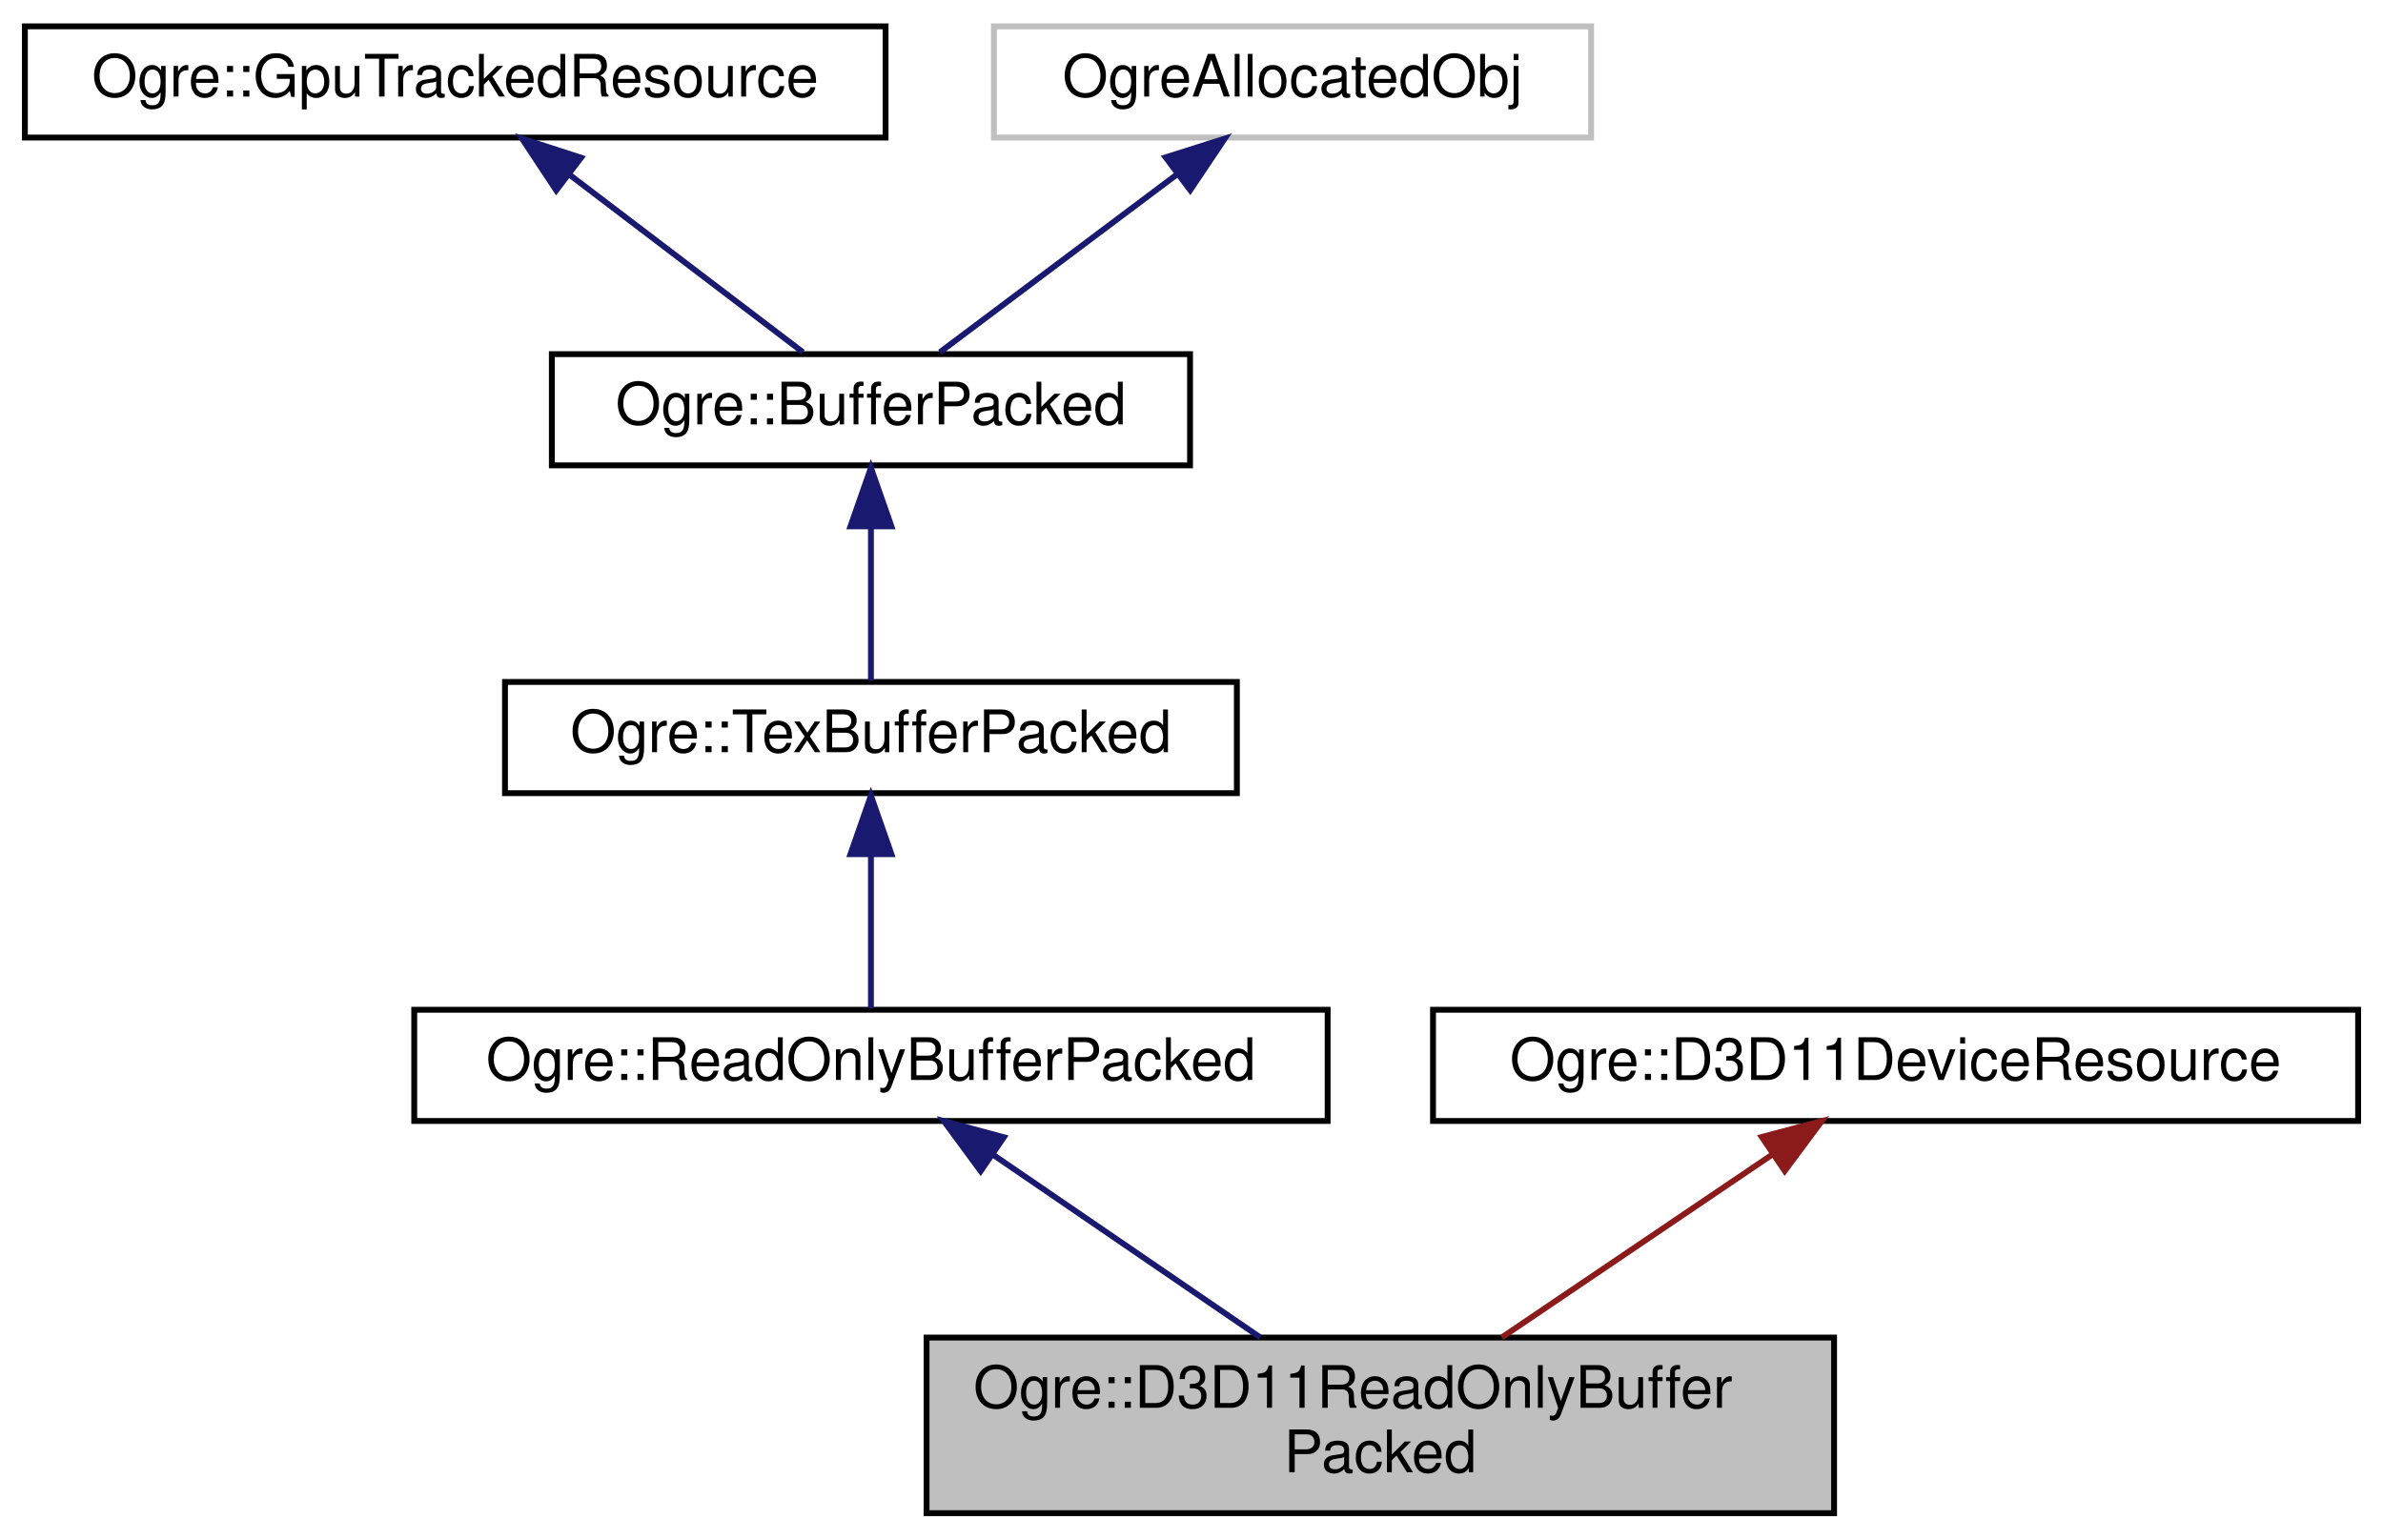
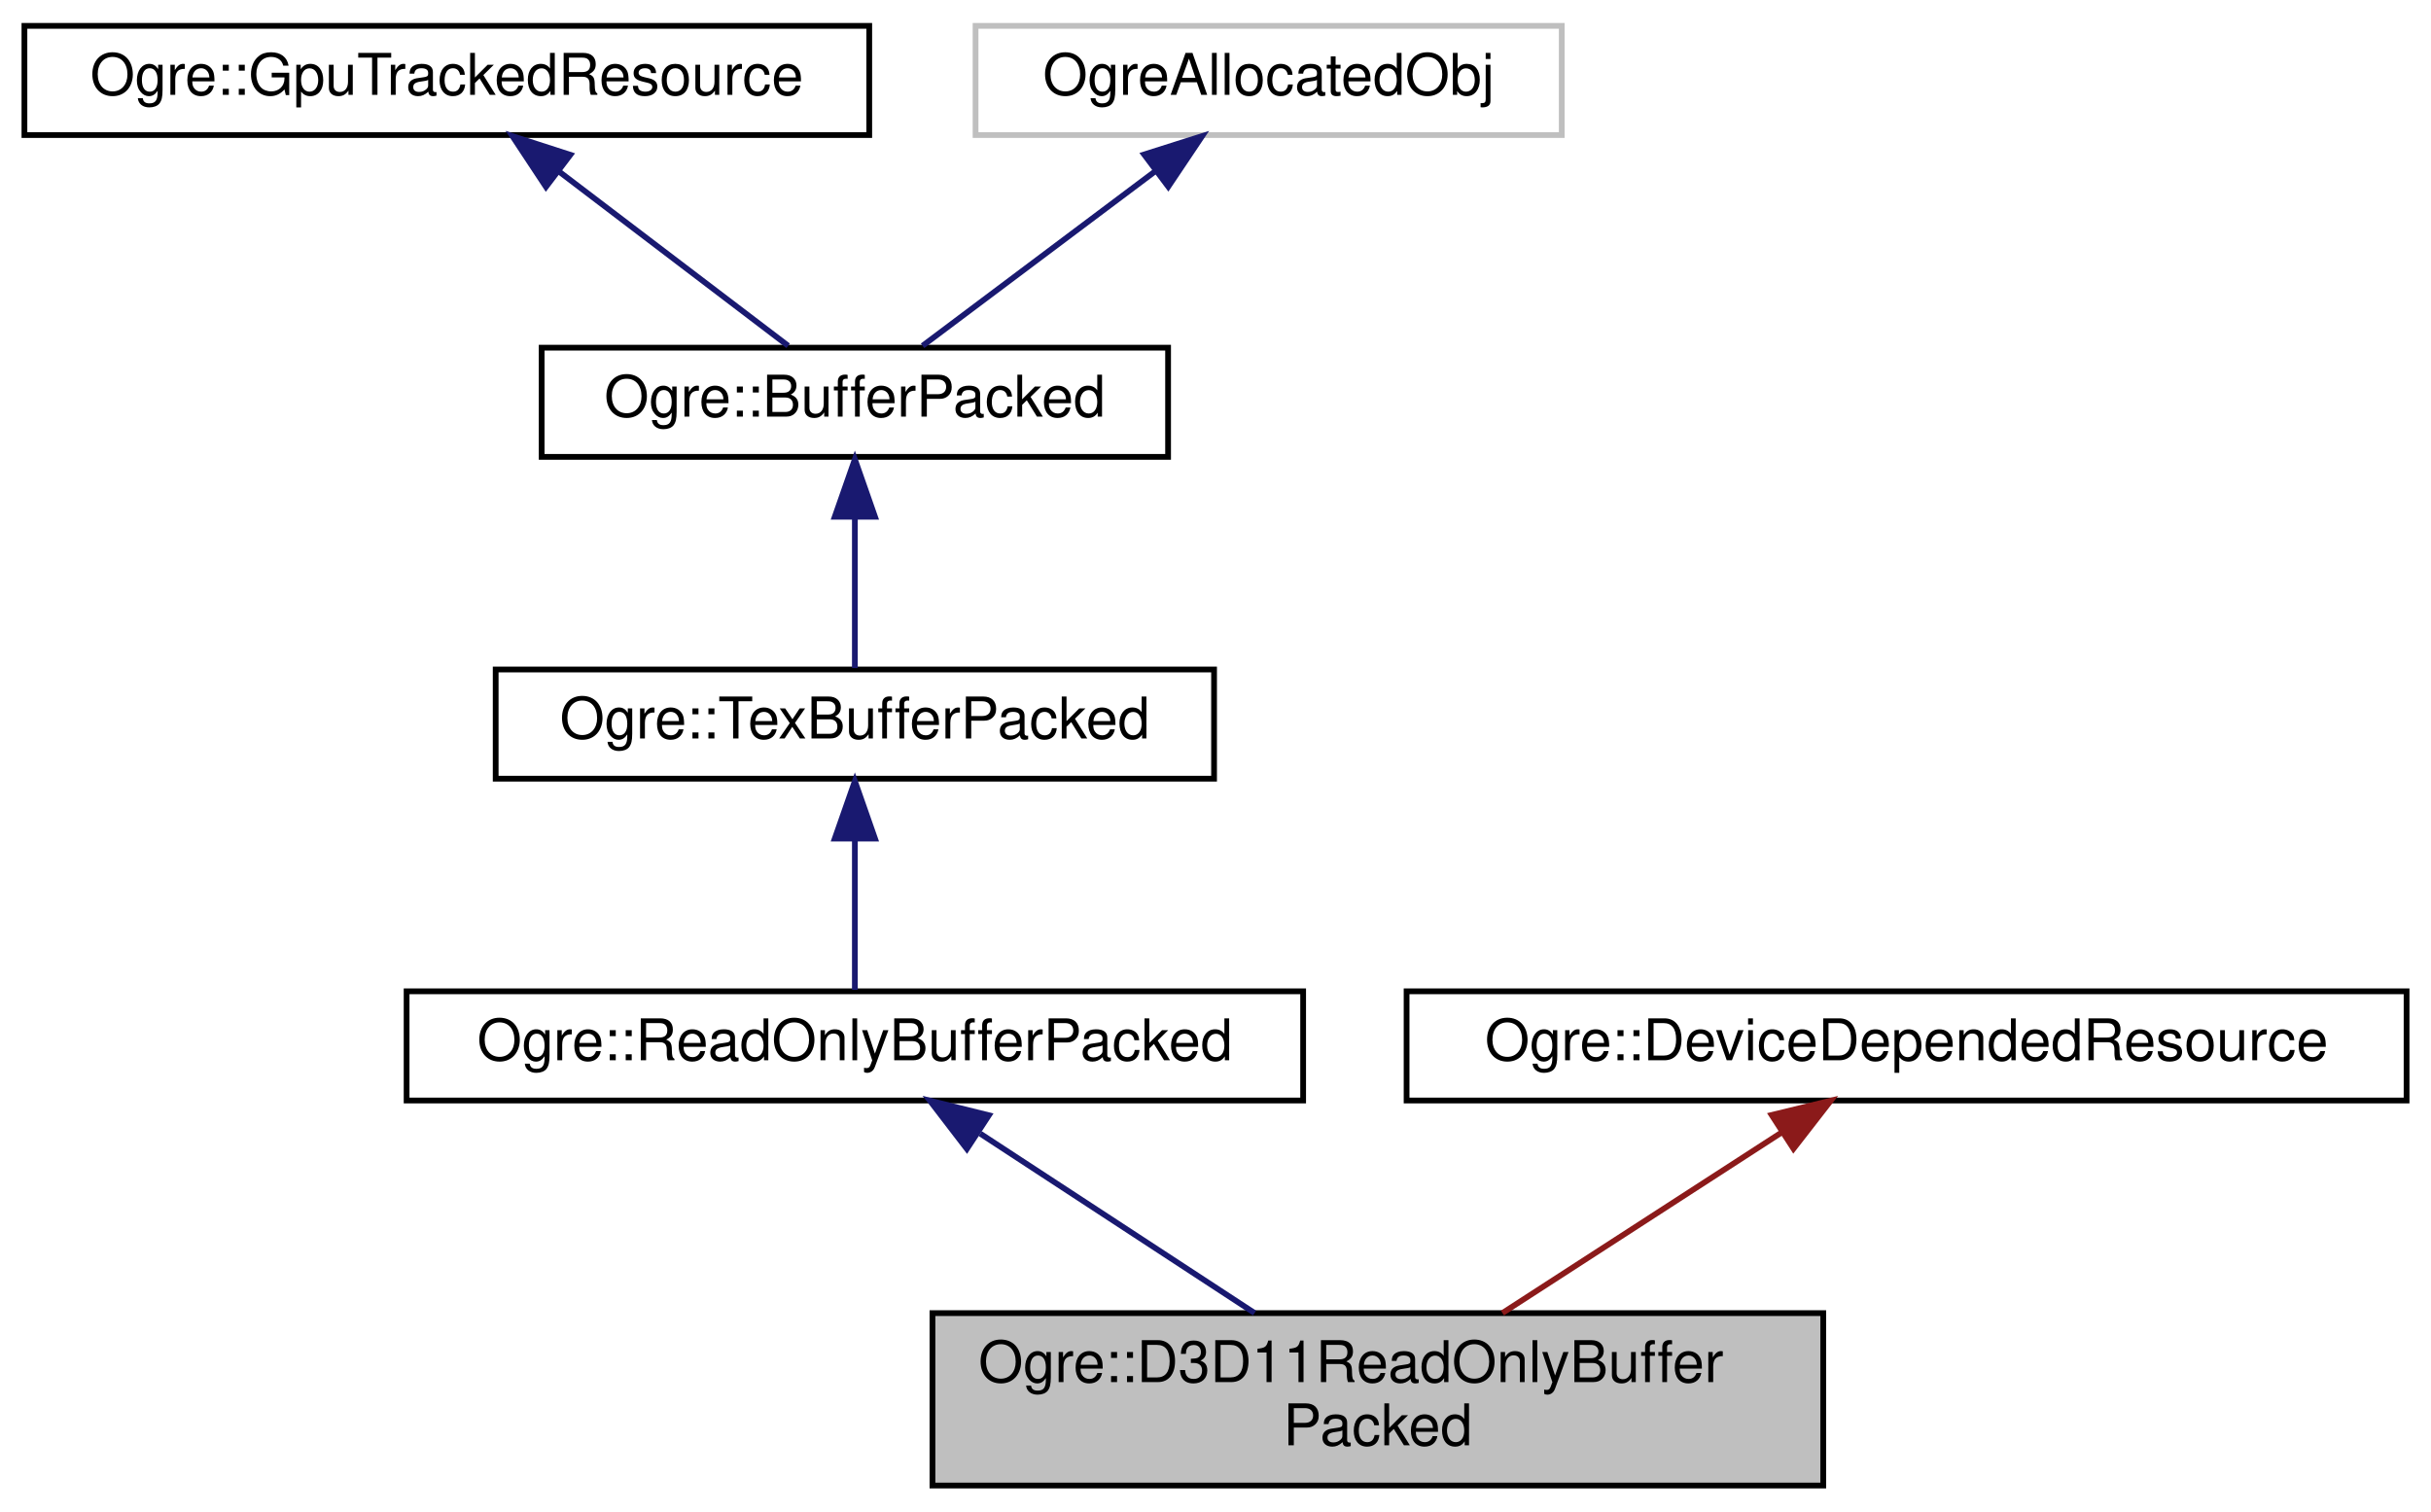
- <svg xmlns="http://www.w3.org/2000/svg" xmlns:xlink="http://www.w3.org/1999/xlink" width="407pt" height="263pt" viewBox="0.00 0.00 406.50 263.00">
+ <svg xmlns="http://www.w3.org/2000/svg" xmlns:xlink="http://www.w3.org/1999/xlink" width="423pt" height="263pt" viewBox="0.00 0.00 422.50 263.00">
  <g id="graph0" class="graph" transform="scale(1 1) rotate(0) translate(4 259)">
    <g id="node1" class="node">
      <g id="a_node1">
        <a xlink:title=" ">
-           <polygon fill="#bfbfbf" stroke="black" points="154,-0.5 154,-30.5 309,-30.5 309,-0.5 154,-0.5" />
-           <text text-anchor="start" x="162" y="-18.5" font-family="Helvetica,sans-Serif" font-size="10.00">Ogre::D3D11ReadOnlyBuffer</text>
-           <text text-anchor="middle" x="231.5" y="-7.5" font-family="Helvetica,sans-Serif" font-size="10.00">Packed</text>
+           <polygon fill="#bfbfbf" stroke="black" points="158,-0.5 158,-30.5 313,-30.5 313,-0.5 158,-0.5" />
+           <text text-anchor="start" x="166" y="-18.5" font-family="Helvetica,sans-Serif" font-size="10.00">Ogre::D3D11ReadOnlyBuffer</text>
+           <text text-anchor="middle" x="235.5" y="-7.5" font-family="Helvetica,sans-Serif" font-size="10.00">Packed</text>
        </a>
      </g>
    </g>
    <g id="node2" class="node">
      <g id="a_node2">
        <a xlink:href="class_ogre_1_1_read_only_buffer_packed.html" target="_top" xlink:title="Represents the best way to access read-only data.">
          <polygon fill="none" stroke="black" points="66.5,-67.5 66.5,-86.5 222.5,-86.5 222.5,-67.5 66.5,-67.5" />
          <text text-anchor="middle" x="144.5" y="-74.5" font-family="Helvetica,sans-Serif" font-size="10.00">Ogre::ReadOnlyBufferPacked</text>
        </a>
      </g>
    </g>
    <g id="edge1" class="edge">
-       <path fill="none" stroke="midnightblue" d="M165.35,-61.74C179.18,-52.28 197.24,-39.93 211,-30.52" />
-       <polygon fill="midnightblue" stroke="midnightblue" points="163.24,-58.94 156.96,-67.48 167.2,-64.72 163.24,-58.94" />
+       <path fill="none" stroke="midnightblue" d="M166.31,-61.74C180.77,-52.28 199.67,-39.93 214.05,-30.52" />
+       <polygon fill="midnightblue" stroke="midnightblue" points="163.99,-59.07 157.54,-67.48 167.82,-64.93 163.99,-59.07" />
    </g>
    <g id="node3" class="node">
      <g id="a_node3">
        <a xlink:href="class_ogre_1_1_tex_buffer_packed.html" target="_top" xlink:title="Represents Texture buffers (also known as tbuffers in D3D11)">
          <polygon fill="none" stroke="black" points="82,-123.5 82,-142.5 207,-142.5 207,-123.5 82,-123.5" />
          <text text-anchor="middle" x="144.5" y="-130.5" font-family="Helvetica,sans-Serif" font-size="10.00">Ogre::TexBufferPacked</text>
        </a>
      </g>
    </g>
    <g id="edge2" class="edge">
      <path fill="none" stroke="midnightblue" d="M144.5,-112.8C144.5,-103.91 144.5,-93.78 144.5,-86.75" />
      <polygon fill="midnightblue" stroke="midnightblue" points="141,-113.08 144.5,-123.08 148,-113.08 141,-113.08" />
    </g>
    <g id="node4" class="node">
      <g id="a_node4">
        <a xlink:href="class_ogre_1_1_buffer_packed.html" target="_top" xlink:title=" ">
          <polygon fill="none" stroke="black" points="90,-179.5 90,-198.5 199,-198.5 199,-179.5 90,-179.5" />
          <text text-anchor="middle" x="144.5" y="-186.5" font-family="Helvetica,sans-Serif" font-size="10.00">Ogre::BufferPacked</text>
        </a>
      </g>
    </g>
    <g id="edge3" class="edge">
      <path fill="none" stroke="midnightblue" d="M144.5,-168.8C144.5,-159.91 144.5,-149.78 144.5,-142.75" />
      <polygon fill="midnightblue" stroke="midnightblue" points="141,-169.08 144.5,-179.08 148,-169.08 141,-169.08" />
    </g>
    <g id="node5" class="node">
      <g id="a_node5">
        <a xlink:href="struct_ogre_1_1_gpu_tracked_resource.html" target="_top" xlink:title=" ">
          <polygon fill="none" stroke="black" points="0,-235.5 0,-254.5 147,-254.5 147,-235.5 0,-235.5" />
          <text text-anchor="middle" x="73.5" y="-242.5" font-family="Helvetica,sans-Serif" font-size="10.00">Ogre::GpuTrackedResource</text>
        </a>
      </g>
    </g>
    <g id="edge4" class="edge">
      <path fill="none" stroke="midnightblue" d="M93.09,-229.1C105.87,-219.38 122.11,-207.03 132.89,-198.83" />
      <polygon fill="midnightblue" stroke="midnightblue" points="90.75,-226.48 84.91,-235.32 94.99,-232.06 90.75,-226.48" />
    </g>
    <g id="node6" class="node">
      <g id="a_node6">
        <a xlink:title=" ">
          <polygon fill="none" stroke="#bfbfbf" points="165.5,-235.5 165.5,-254.5 267.5,-254.5 267.5,-235.5 165.5,-235.5" />
          <text text-anchor="middle" x="216.5" y="-242.5" font-family="Helvetica,sans-Serif" font-size="10.00">OgreAllocatedObj</text>
        </a>
      </g>
    </g>
    <g id="edge5" class="edge">
      <path fill="none" stroke="midnightblue" d="M196.63,-229.1C183.68,-219.38 167.2,-207.03 156.28,-198.83" />
      <polygon fill="midnightblue" stroke="midnightblue" points="194.83,-232.12 204.93,-235.32 199.03,-226.52 194.83,-232.12" />
    </g>
    <g id="node7" class="node">
      <g id="a_node7">
-         <a xlink:href="class_ogre_1_1_d3_d11_device_resource.html" target="_top" xlink:title="Represents a Direct3D rendering resource.">
-           <polygon fill="none" stroke="black" points="240.5,-67.5 240.5,-86.5 398.5,-86.5 398.5,-67.5 240.5,-67.5" />
-           <text text-anchor="middle" x="319.5" y="-74.5" font-family="Helvetica,sans-Serif" font-size="10.00">Ogre::D3D11DeviceResource</text>
+         <a xlink:href="class_ogre_1_1_device_depended_resource.html" target="_top" xlink:title="Represents a GPU device depended resource.">
+           <polygon fill="none" stroke="black" points="240.5,-67.5 240.5,-86.5 414.5,-86.5 414.5,-67.5 240.5,-67.5" />
+           <text text-anchor="middle" x="327.5" y="-74.5" font-family="Helvetica,sans-Serif" font-size="10.00">Ogre::DeviceDependedResource</text>
        </a>
      </g>
    </g>
    <g id="edge6" class="edge">
-       <path fill="none" stroke="#8b1a1a" d="M298.41,-61.74C284.42,-52.28 266.15,-39.93 252.24,-30.52" />
-       <polygon fill="#8b1a1a" stroke="#8b1a1a" points="296.65,-64.77 306.89,-67.48 300.57,-58.97 296.65,-64.77" />
+       <path fill="none" stroke="#8b1a1a" d="M305.87,-62.01C291.19,-52.52 271.87,-40.02 257.18,-30.52" />
+       <polygon fill="#8b1a1a" stroke="#8b1a1a" points="304.02,-64.98 314.32,-67.48 307.82,-59.11 304.02,-64.98" />
    </g>
  </g>
</svg>
